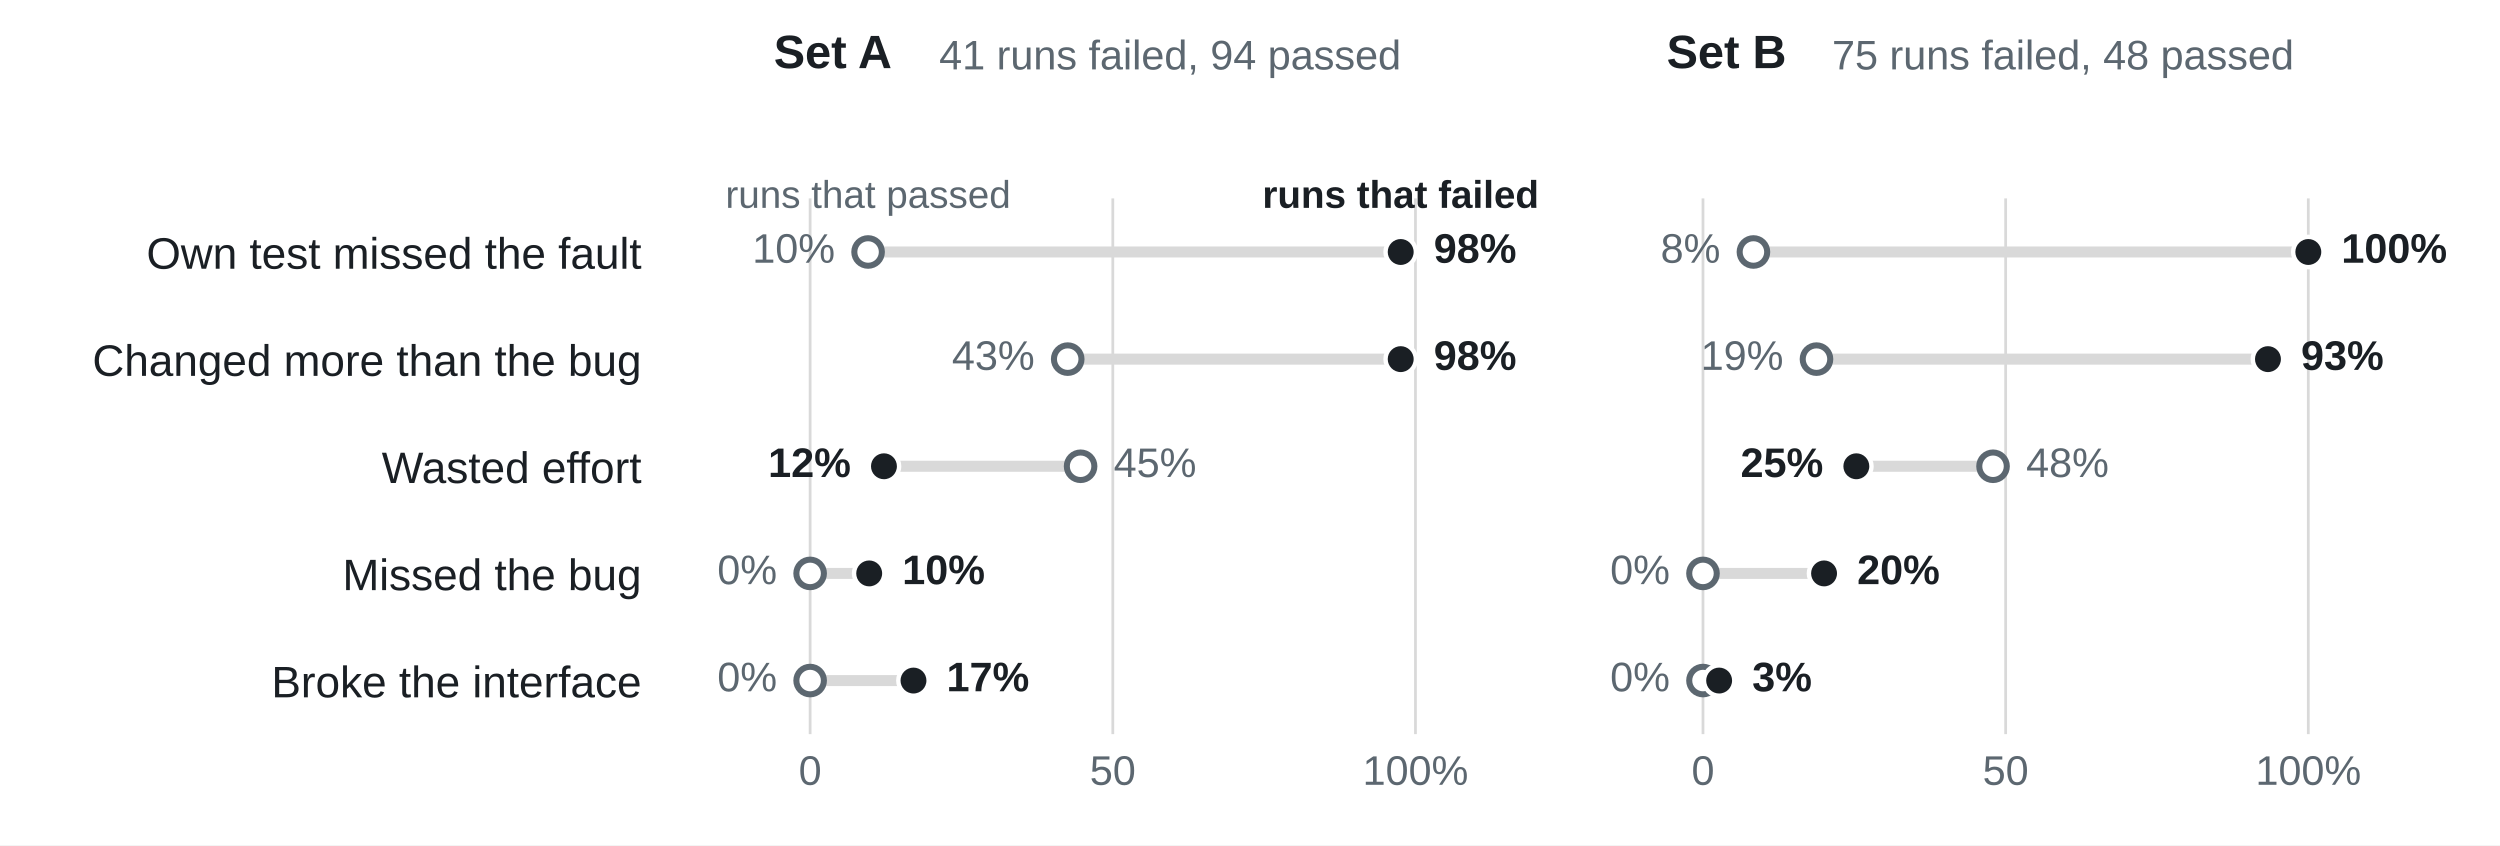
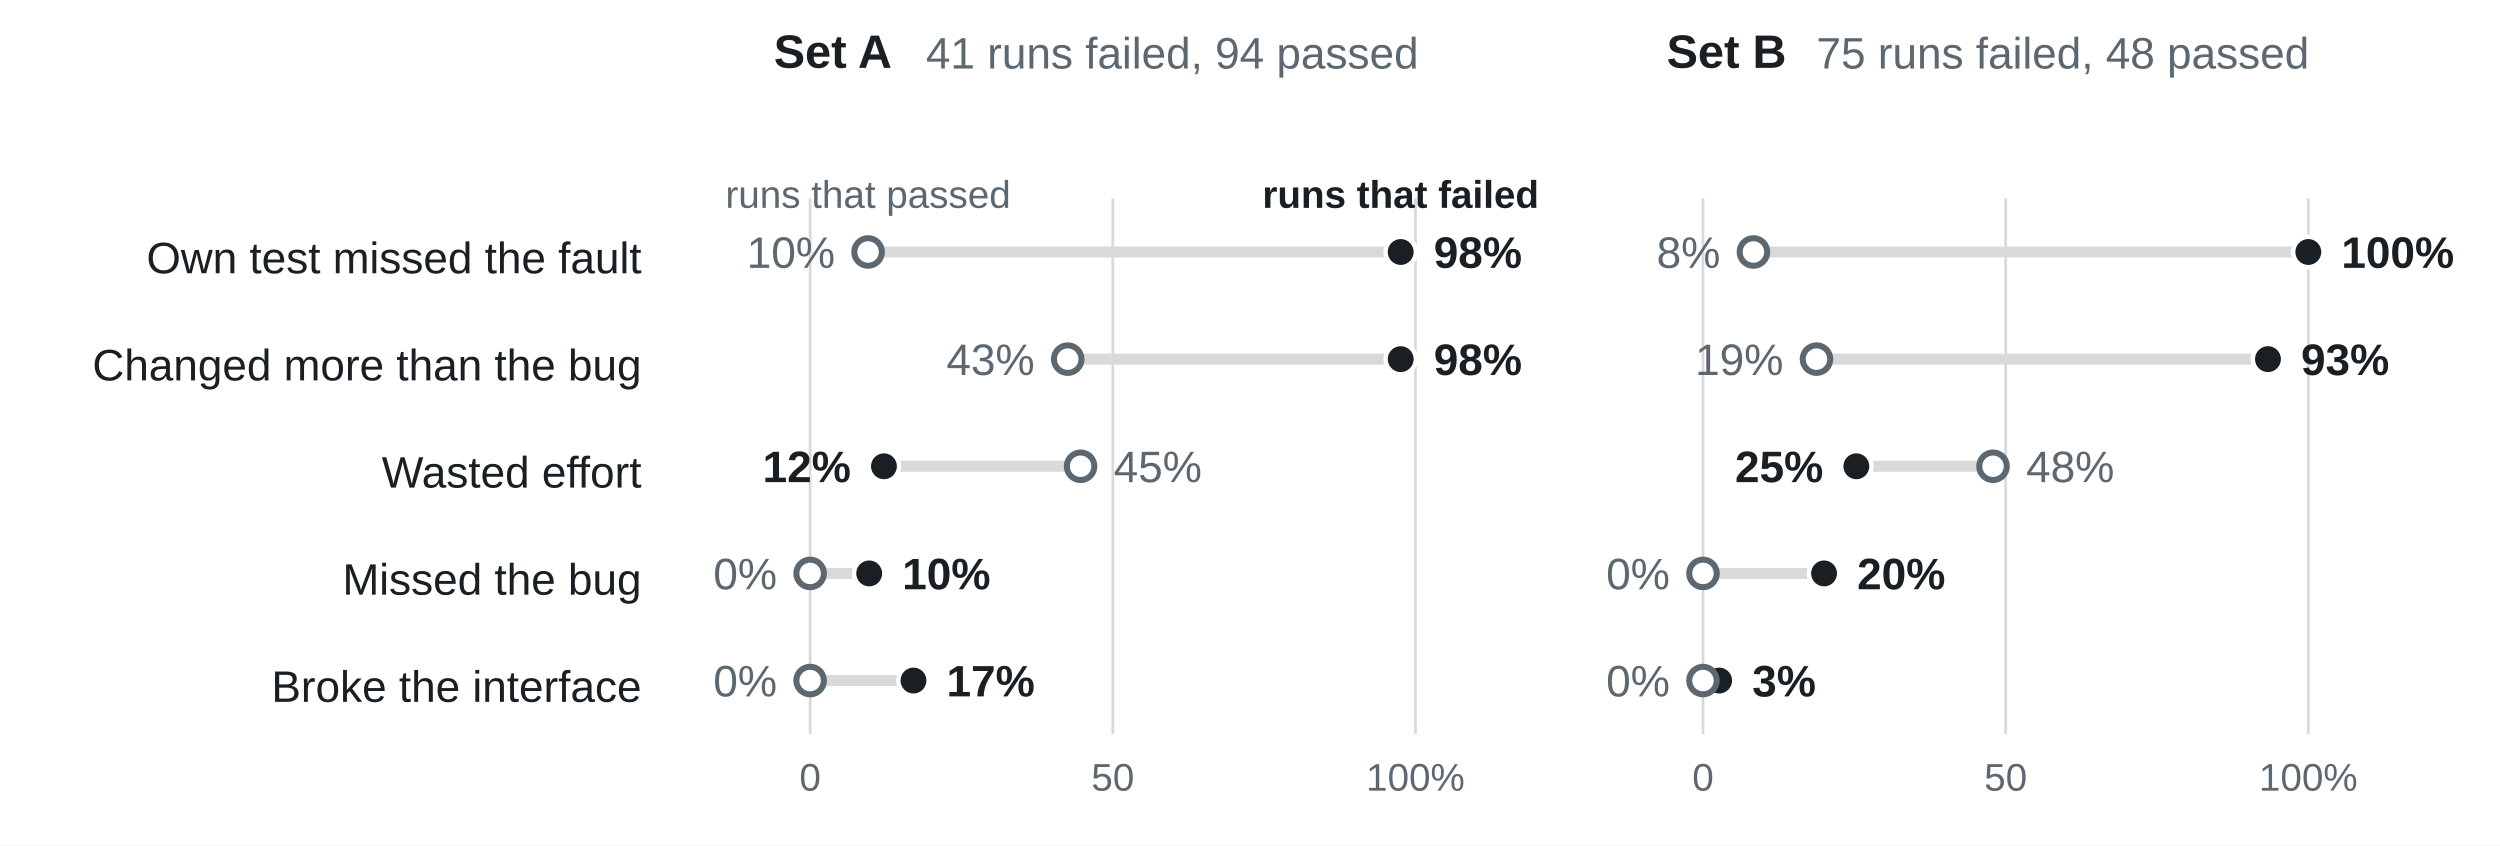
<svg xmlns="http://www.w3.org/2000/svg" xmlns:xlink="http://www.w3.org/1999/xlink" width="453.6pt" height="153.36pt" viewBox="0 0 453.6 153.36" version="1.1">
  <defs>
    <style type="text/css">*{stroke-linejoin: round; stroke-linecap: butt}</style>
  </defs>
  <g id="figure_1">
    <g id="patch_1">
      <path d="M 0 153.36  L 453.6 153.36  L 453.6 0  L 0 0  z " style="fill: #ffffff" />
    </g>
    <g id="axes_1">
      <g id="patch_2">
        <path d="M 140.4 133.2  L 270 133.2  L 270 36  L 140.4 36  z " style="fill: #ffffff" />
      </g>
      <g id="matplotlib.axis_1">
        <g id="xtick_1">
          <g id="line2d_1">
            <path d="M 146.99 133.2  L 146.99 36  " clip-path="url(#pc1bfa8a1af)" style="fill: none; stroke: #d9d9d9; stroke-width: 0.5; stroke-linecap: square" />
          </g>
          <g id="line2d_2" />
          <g id="text_1">
-             <text style="font-size: 7.5px; font-family: 'Libre Franklin', 'Franklin Gothic Medium', 'Segoe UI', 'Helvetica Neue', 'Arial', 'DejaVu Sans', sans-serif; text-anchor: middle; fill: #5c6770" x="146.99" y="142.398" transform="rotate(-0 146.9898 142.3982)">0</text>
+             <text style="font-size: 7px; font-family: 'Libre Franklin', 'Franklin Gothic Medium', 'Segoe UI', 'Helvetica Neue', 'Arial', 'DejaVu Sans', sans-serif; text-anchor: middle; fill: #5c6770" x="146.99" y="143.462" transform="rotate(-0 146.9898 143.462)">0</text>
          </g>
        </g>
        <g id="xtick_2">
          <g id="line2d_3">
            <path d="M 201.905 133.2  L 201.905 36  " clip-path="url(#pc1bfa8a1af)" style="fill: none; stroke: #d9d9d9; stroke-width: 0.5; stroke-linecap: square" />
          </g>
          <g id="line2d_4" />
          <g id="text_2">
-             <text style="font-size: 7.5px; font-family: 'Libre Franklin', 'Franklin Gothic Medium', 'Segoe UI', 'Helvetica Neue', 'Arial', 'DejaVu Sans', sans-serif; text-anchor: middle; fill: #5c6770" x="201.905" y="142.398" transform="rotate(-0 201.9051 142.3982)">50</text>
+             <text style="font-size: 7px; font-family: 'Libre Franklin', 'Franklin Gothic Medium', 'Segoe UI', 'Helvetica Neue', 'Arial', 'DejaVu Sans', sans-serif; text-anchor: middle; fill: #5c6770" x="201.905" y="143.462" transform="rotate(-0 201.9051 143.462)">50</text>
          </g>
        </g>
        <g id="xtick_3">
          <g id="line2d_5">
            <path d="M 256.82 133.2  L 256.82 36  " clip-path="url(#pc1bfa8a1af)" style="fill: none; stroke: #d9d9d9; stroke-width: 0.5; stroke-linecap: square" />
          </g>
          <g id="line2d_6" />
          <g id="text_3">
-             <text style="font-size: 7.5px; font-family: 'Libre Franklin', 'Franklin Gothic Medium', 'Segoe UI', 'Helvetica Neue', 'Arial', 'DejaVu Sans', sans-serif; text-anchor: middle; fill: #5c6770" x="256.82" y="142.398" transform="rotate(-0 256.8203 142.3982)">100%</text>
+             <text style="font-size: 7px; font-family: 'Libre Franklin', 'Franklin Gothic Medium', 'Segoe UI', 'Helvetica Neue', 'Arial', 'DejaVu Sans', sans-serif; text-anchor: middle; fill: #5c6770" x="256.82" y="143.462" transform="rotate(-0 256.8203 143.462)">100%</text>
          </g>
        </g>
      </g>
      <g id="matplotlib.axis_2">
        <g id="ytick_1">
          <g id="line2d_7" />
          <g id="text_4">
-             <text style="font-size: 8px; font-family: 'Libre Franklin', 'Franklin Gothic Medium', 'Segoe UI', 'Helvetica Neue', 'Arial', 'DejaVu Sans', sans-serif; text-anchor: end; fill: #1a1f24" x="116.4" y="48.759" transform="rotate(-0 116.4 48.75937)">Own test missed the fault</text>
+             <text style="font-size: 8px; font-family: 'Libre Franklin', 'Franklin Gothic Medium', 'Segoe UI', 'Helvetica Neue', 'Arial', 'DejaVu Sans', sans-serif; text-anchor: end; fill: #1a1f24" x="116.4" y="49.584" transform="rotate(-0 116.4 49.584)">Own test missed the fault</text>
          </g>
        </g>
        <g id="ytick_2">
          <g id="line2d_8" />
          <g id="text_5">
-             <text style="font-size: 8px; font-family: 'Libre Franklin', 'Franklin Gothic Medium', 'Segoe UI', 'Helvetica Neue', 'Arial', 'DejaVu Sans', sans-serif; text-anchor: end; fill: #1a1f24" x="116.4" y="68.199" transform="rotate(-0 116.4 68.19938)">Changed more than the bug</text>
+             <text style="font-size: 8px; font-family: 'Libre Franklin', 'Franklin Gothic Medium', 'Segoe UI', 'Helvetica Neue', 'Arial', 'DejaVu Sans', sans-serif; text-anchor: end; fill: #1a1f24" x="116.4" y="69.024" transform="rotate(-0 116.4 69.024)">Changed more than the bug</text>
          </g>
        </g>
        <g id="ytick_3">
          <g id="line2d_9" />
          <g id="text_6">
-             <text style="font-size: 8px; font-family: 'Libre Franklin', 'Franklin Gothic Medium', 'Segoe UI', 'Helvetica Neue', 'Arial', 'DejaVu Sans', sans-serif; text-anchor: end; fill: #1a1f24" x="116.4" y="87.639" transform="rotate(-0 116.4 87.63938)">Wasted effort</text>
+             <text style="font-size: 8px; font-family: 'Libre Franklin', 'Franklin Gothic Medium', 'Segoe UI', 'Helvetica Neue', 'Arial', 'DejaVu Sans', sans-serif; text-anchor: end; fill: #1a1f24" x="116.4" y="88.464" transform="rotate(-0 116.4 88.464)">Wasted effort</text>
          </g>
        </g>
        <g id="ytick_4">
          <g id="line2d_10" />
          <g id="text_7">
-             <text style="font-size: 8px; font-family: 'Libre Franklin', 'Franklin Gothic Medium', 'Segoe UI', 'Helvetica Neue', 'Arial', 'DejaVu Sans', sans-serif; text-anchor: end; fill: #1a1f24" x="116.4" y="107.079" transform="rotate(-0 116.4 107.0794)">Missed the bug</text>
+             <text style="font-size: 8px; font-family: 'Libre Franklin', 'Franklin Gothic Medium', 'Segoe UI', 'Helvetica Neue', 'Arial', 'DejaVu Sans', sans-serif; text-anchor: end; fill: #1a1f24" x="116.4" y="107.904" transform="rotate(-0 116.4 107.904)">Missed the bug</text>
          </g>
        </g>
        <g id="ytick_5">
          <g id="line2d_11" />
          <g id="text_8">
-             <text style="font-size: 8px; font-family: 'Libre Franklin', 'Franklin Gothic Medium', 'Segoe UI', 'Helvetica Neue', 'Arial', 'DejaVu Sans', sans-serif; text-anchor: end; fill: #1a1f24" x="116.4" y="126.519" transform="rotate(-0 116.4 126.5194)">Broke the interface</text>
+             <text style="font-size: 8px; font-family: 'Libre Franklin', 'Franklin Gothic Medium', 'Segoe UI', 'Helvetica Neue', 'Arial', 'DejaVu Sans', sans-serif; text-anchor: end; fill: #1a1f24" x="116.4" y="127.344" transform="rotate(-0 116.4 127.344)">Broke the interface</text>
          </g>
        </g>
      </g>
      <g id="line2d_12">
        <path d="M 157.506 45.72  L 254.142 45.72  " clip-path="url(#pc1bfa8a1af)" style="fill: none; stroke: #d9d9d9; stroke-width: 2; stroke-linecap: round" />
      </g>
      <g id="line2d_13">
        <path d="M 193.726 65.16  L 254.142 65.16  " clip-path="url(#pc1bfa8a1af)" style="fill: none; stroke: #d9d9d9; stroke-width: 2; stroke-linecap: round" />
      </g>
      <g id="line2d_14">
        <path d="M 196.063 84.6  L 160.384 84.6  " clip-path="url(#pc1bfa8a1af)" style="fill: none; stroke: #d9d9d9; stroke-width: 2; stroke-linecap: round" />
      </g>
      <g id="line2d_15">
        <path d="M 146.99 104.04  L 157.705 104.04  " clip-path="url(#pc1bfa8a1af)" style="fill: none; stroke: #d9d9d9; stroke-width: 2; stroke-linecap: round" />
      </g>
      <g id="line2d_16">
        <path d="M 146.99 123.48  L 165.741 123.48  " clip-path="url(#pc1bfa8a1af)" style="fill: none; stroke: #d9d9d9; stroke-width: 2; stroke-linecap: round" />
      </g>
      <g id="line2d_17">
        <defs>
          <path id="mf15284a9cc" d="M 0 2.5  C 0.663 2.5 1.299 2.237 1.768 1.768  C 2.237 1.299 2.5 0.663 2.5 0  C 2.5 -0.663 2.237 -1.299 1.768 -1.768  C 1.299 -2.237 0.663 -2.5 0 -2.5  C -0.663 -2.5 -1.299 -2.237 -1.768 -1.768  C -2.237 -1.299 -2.5 -0.663 -2.5 0  C -2.5 0.663 -2.237 1.299 -1.768 1.768  C -1.299 2.237 -0.663 2.5 0 2.5  z " style="stroke: #5c6770; stroke-width: 1.1" />
        </defs>
        <g clip-path="url(#pc1bfa8a1af)">
          <use xlink:href="#mf15284a9cc" x="157.506" y="45.72" style="fill: #ffffff; stroke: #5c6770; stroke-width: 1.1" />
        </g>
      </g>
-       <g id="text_9">
-         <text style="font-weight: 700; font-size: 7.5px; font-family: 'Libre Franklin', 'Franklin Gothic Medium', 'Segoe UI', 'Helvetica Neue', 'Arial', 'DejaVu Sans', sans-serif; text-anchor: start; fill: #1a1f24" x="260.142" y="47.668" transform="rotate(-0 260.1415 47.66824)">98%</text>
-       </g>
-       <g id="text_10">
-         <text style="font-size: 7.5px; font-family: 'Libre Franklin', 'Franklin Gothic Medium', 'Segoe UI', 'Helvetica Neue', 'Arial', 'DejaVu Sans', sans-serif; text-anchor: end; fill: #5c6770" x="151.506" y="47.668" transform="rotate(-0 151.5055 47.66824)">10%</text>
-       </g>
-       <g id="text_11">
-         <text style="font-weight: 700; font-size: 7px; font-family: 'Libre Franklin', 'Franklin Gothic Medium', 'Segoe UI', 'Helvetica Neue', 'Arial', 'DejaVu Sans', sans-serif; text-anchor: middle; fill: #1a1f24" x="254.142" y="37.72" transform="rotate(-0 254.1415 37.72)">runs that failed</text>
-       </g>
-       <g id="text_12">
-         <text style="font-size: 7px; font-family: 'Libre Franklin', 'Franklin Gothic Medium', 'Segoe UI', 'Helvetica Neue', 'Arial', 'DejaVu Sans', sans-serif; text-anchor: middle; fill: #5c6770" x="157.506" y="37.72" transform="rotate(-0 157.5055 37.72)">runs that passed</text>
-       </g>
      <g id="line2d_18">
        <g clip-path="url(#pc1bfa8a1af)">
          <use xlink:href="#mf15284a9cc" x="193.726" y="65.16" style="fill: #ffffff; stroke: #5c6770; stroke-width: 1.1" />
        </g>
      </g>
-       <g id="text_13">
-         <text style="font-weight: 700; font-size: 7.5px; font-family: 'Libre Franklin', 'Franklin Gothic Medium', 'Segoe UI', 'Helvetica Neue', 'Arial', 'DejaVu Sans', sans-serif; text-anchor: start; fill: #1a1f24" x="260.142" y="67.108" transform="rotate(-0 260.1415 67.10824)">98%</text>
-       </g>
-       <g id="text_14">
-         <text style="font-size: 7.5px; font-family: 'Libre Franklin', 'Franklin Gothic Medium', 'Segoe UI', 'Helvetica Neue', 'Arial', 'DejaVu Sans', sans-serif; text-anchor: end; fill: #5c6770" x="187.726" y="67.108" transform="rotate(-0 187.7262 67.10824)">43%</text>
-       </g>
      <g id="line2d_19">
        <g clip-path="url(#pc1bfa8a1af)">
          <use xlink:href="#mf15284a9cc" x="196.063" y="84.6" style="fill: #ffffff; stroke: #5c6770; stroke-width: 1.1" />
        </g>
      </g>
-       <g id="text_15">
-         <text style="font-weight: 700; font-size: 7.5px; font-family: 'Libre Franklin', 'Franklin Gothic Medium', 'Segoe UI', 'Helvetica Neue', 'Arial', 'DejaVu Sans', sans-serif; text-anchor: end; fill: #1a1f24" x="154.384" y="86.548" transform="rotate(-0 154.3838 86.54824)">12%</text>
-       </g>
-       <g id="text_16">
-         <text style="font-size: 7.5px; font-family: 'Libre Franklin', 'Franklin Gothic Medium', 'Segoe UI', 'Helvetica Neue', 'Arial', 'DejaVu Sans', sans-serif; text-anchor: start; fill: #5c6770" x="202.063" y="86.548" transform="rotate(-0 202.063 86.54824)">45%</text>
-       </g>
      <g id="line2d_20">
        <g clip-path="url(#pc1bfa8a1af)">
          <use xlink:href="#mf15284a9cc" x="146.99" y="104.04" style="fill: #ffffff; stroke: #5c6770; stroke-width: 1.1" />
        </g>
      </g>
-       <g id="text_17">
-         <text style="font-weight: 700; font-size: 7.5px; font-family: 'Libre Franklin', 'Franklin Gothic Medium', 'Segoe UI', 'Helvetica Neue', 'Arial', 'DejaVu Sans', sans-serif; text-anchor: start; fill: #1a1f24" x="163.705" y="105.988" transform="rotate(-0 163.705 105.9882)">10%</text>
-       </g>
-       <g id="text_18">
-         <text style="font-size: 7.5px; font-family: 'Libre Franklin', 'Franklin Gothic Medium', 'Segoe UI', 'Helvetica Neue', 'Arial', 'DejaVu Sans', sans-serif; text-anchor: end; fill: #5c6770" x="140.99" y="105.988" transform="rotate(-0 140.9898 105.9882)">0%</text>
-       </g>
      <g id="line2d_21">
        <g clip-path="url(#pc1bfa8a1af)">
          <use xlink:href="#mf15284a9cc" x="146.99" y="123.48" style="fill: #ffffff; stroke: #5c6770; stroke-width: 1.1" />
        </g>
-       </g>
-       <g id="text_19">
-         <text style="font-weight: 700; font-size: 7.5px; font-family: 'Libre Franklin', 'Franklin Gothic Medium', 'Segoe UI', 'Helvetica Neue', 'Arial', 'DejaVu Sans', sans-serif; text-anchor: start; fill: #1a1f24" x="171.741" y="125.428" transform="rotate(-0 171.7414 125.4282)">17%</text>
-       </g>
-       <g id="text_20">
-         <text style="font-size: 7.5px; font-family: 'Libre Franklin', 'Franklin Gothic Medium', 'Segoe UI', 'Helvetica Neue', 'Arial', 'DejaVu Sans', sans-serif; text-anchor: end; fill: #5c6770" x="140.99" y="125.428" transform="rotate(-0 140.9898 125.4282)">0%</text>
-       </g>
-       <g id="text_21">
-         <text style="font-weight: 700; font-size: 8.5px; font-family: 'Libre Franklin', 'Franklin Gothic Medium', 'Segoe UI', 'Helvetica Neue', 'Arial', 'DejaVu Sans', sans-serif; text-anchor: start; fill: #1a1f24" x="140.4" y="12.358" transform="rotate(-0 140.4 12.35801)">Set A</text>
-       </g>
-       <g id="text_22">
-         <text style="font-size: 7.5px; font-family: 'Libre Franklin', 'Franklin Gothic Medium', 'Segoe UI', 'Helvetica Neue', 'Arial', 'DejaVu Sans', sans-serif; text-anchor: start; fill: #5c6770" x="170.4" y="12.598" transform="rotate(-0 170.4 12.59824)">41 runs failed, 94 passed</text>
      </g>
      <g id="line2d_22">
        <defs>
          <path id="med57297b01" d="M 0 2.75  C 0.729 2.75 1.429 2.46 1.945 1.945  C 2.46 1.429 2.75 0.729 2.75 0  C 2.75 -0.729 2.46 -1.429 1.945 -1.945  C 1.429 -2.46 0.729 -2.75 0 -2.75  C -0.729 -2.75 -1.429 -2.46 -1.945 -1.945  C -2.46 -1.429 -2.75 -0.729 -2.75 0  C -2.75 0.729 -2.46 1.429 -1.945 1.945  C -1.429 2.46 -0.729 2.75 0 2.75  z " style="stroke: #ffffff; stroke-width: 0.8" />
        </defs>
        <g clip-path="url(#pc1bfa8a1af)">
          <use xlink:href="#med57297b01" x="254.142" y="45.72" style="fill: #1a1f24; stroke: #ffffff; stroke-width: 0.8" />
        </g>
      </g>
+       <g id="text_9">
+         <text style="font-weight: 700; font-size: 8px; font-family: 'Libre Franklin', 'Franklin Gothic Medium', 'Segoe UI', 'Helvetica Neue', 'Arial', 'DejaVu Sans', sans-serif; text-anchor: start; fill: #1a1f24" x="260.142" y="48.6" transform="rotate(-0 260.1415 48.6)">98%</text>
+       </g>
+       <g id="text_10">
+         <text style="font-size: 8px; font-family: 'Libre Franklin', 'Franklin Gothic Medium', 'Segoe UI', 'Helvetica Neue', 'Arial', 'DejaVu Sans', sans-serif; text-anchor: end; fill: #5c6770" x="151.506" y="48.6" transform="rotate(-0 151.5055 48.6)">10%</text>
+       </g>
+       <g id="text_11">
+         <text style="font-weight: 700; font-size: 7px; font-family: 'Libre Franklin', 'Franklin Gothic Medium', 'Segoe UI', 'Helvetica Neue', 'Arial', 'DejaVu Sans', sans-serif; text-anchor: middle; fill: #1a1f24" x="254.142" y="37.72" transform="rotate(-0 254.1415 37.72)">runs that failed</text>
+       </g>
+       <g id="text_12">
+         <text style="font-size: 7px; font-family: 'Libre Franklin', 'Franklin Gothic Medium', 'Segoe UI', 'Helvetica Neue', 'Arial', 'DejaVu Sans', sans-serif; text-anchor: middle; fill: #5c6770" x="157.506" y="37.72" transform="rotate(-0 157.5055 37.72)">runs that passed</text>
+       </g>
      <g id="line2d_23">
        <g clip-path="url(#pc1bfa8a1af)">
          <use xlink:href="#med57297b01" x="254.142" y="65.16" style="fill: #1a1f24; stroke: #ffffff; stroke-width: 0.8" />
        </g>
      </g>
+       <g id="text_13">
+         <text style="font-weight: 700; font-size: 8px; font-family: 'Libre Franklin', 'Franklin Gothic Medium', 'Segoe UI', 'Helvetica Neue', 'Arial', 'DejaVu Sans', sans-serif; text-anchor: start; fill: #1a1f24" x="260.142" y="68.04" transform="rotate(-0 260.1415 68.04)">98%</text>
+       </g>
+       <g id="text_14">
+         <text style="font-size: 8px; font-family: 'Libre Franklin', 'Franklin Gothic Medium', 'Segoe UI', 'Helvetica Neue', 'Arial', 'DejaVu Sans', sans-serif; text-anchor: end; fill: #5c6770" x="187.726" y="68.04" transform="rotate(-0 187.7262 68.04)">43%</text>
+       </g>
      <g id="line2d_24">
        <g clip-path="url(#pc1bfa8a1af)">
          <use xlink:href="#med57297b01" x="160.384" y="84.6" style="fill: #1a1f24; stroke: #ffffff; stroke-width: 0.8" />
        </g>
      </g>
+       <g id="text_15">
+         <text style="font-weight: 700; font-size: 8px; font-family: 'Libre Franklin', 'Franklin Gothic Medium', 'Segoe UI', 'Helvetica Neue', 'Arial', 'DejaVu Sans', sans-serif; text-anchor: end; fill: #1a1f24" x="154.384" y="87.48" transform="rotate(-0 154.3838 87.48)">12%</text>
+       </g>
+       <g id="text_16">
+         <text style="font-size: 8px; font-family: 'Libre Franklin', 'Franklin Gothic Medium', 'Segoe UI', 'Helvetica Neue', 'Arial', 'DejaVu Sans', sans-serif; text-anchor: start; fill: #5c6770" x="202.063" y="87.48" transform="rotate(-0 202.063 87.48)">45%</text>
+       </g>
      <g id="line2d_25">
        <g clip-path="url(#pc1bfa8a1af)">
          <use xlink:href="#med57297b01" x="157.705" y="104.04" style="fill: #1a1f24; stroke: #ffffff; stroke-width: 0.8" />
        </g>
      </g>
+       <g id="text_17">
+         <text style="font-weight: 700; font-size: 8px; font-family: 'Libre Franklin', 'Franklin Gothic Medium', 'Segoe UI', 'Helvetica Neue', 'Arial', 'DejaVu Sans', sans-serif; text-anchor: start; fill: #1a1f24" x="163.705" y="106.92" transform="rotate(-0 163.705 106.92)">10%</text>
+       </g>
+       <g id="text_18">
+         <text style="font-size: 8px; font-family: 'Libre Franklin', 'Franklin Gothic Medium', 'Segoe UI', 'Helvetica Neue', 'Arial', 'DejaVu Sans', sans-serif; text-anchor: end; fill: #5c6770" x="140.99" y="106.92" transform="rotate(-0 140.9898 106.92)">0%</text>
+       </g>
      <g id="line2d_26">
        <g clip-path="url(#pc1bfa8a1af)">
          <use xlink:href="#med57297b01" x="165.741" y="123.48" style="fill: #1a1f24; stroke: #ffffff; stroke-width: 0.8" />
        </g>
+       </g>
+       <g id="text_19">
+         <text style="font-weight: 700; font-size: 8px; font-family: 'Libre Franklin', 'Franklin Gothic Medium', 'Segoe UI', 'Helvetica Neue', 'Arial', 'DejaVu Sans', sans-serif; text-anchor: start; fill: #1a1f24" x="171.741" y="126.36" transform="rotate(-0 171.7414 126.36)">17%</text>
+       </g>
+       <g id="text_20">
+         <text style="font-size: 8px; font-family: 'Libre Franklin', 'Franklin Gothic Medium', 'Segoe UI', 'Helvetica Neue', 'Arial', 'DejaVu Sans', sans-serif; text-anchor: end; fill: #5c6770" x="140.99" y="126.36" transform="rotate(-0 140.9898 126.36)">0%</text>
+       </g>
+       <g id="text_21">
+         <text style="font-weight: 700; font-size: 8.5px; font-family: 'Libre Franklin', 'Franklin Gothic Medium', 'Segoe UI', 'Helvetica Neue', 'Arial', 'DejaVu Sans', sans-serif; text-anchor: start; fill: #1a1f24" x="140.4" y="12.309" transform="rotate(-0 140.4 12.309)">Set A</text>
+       </g>
+       <g id="text_22">
+         <text style="font-size: 8px; font-family: 'Libre Franklin', 'Franklin Gothic Medium', 'Segoe UI', 'Helvetica Neue', 'Arial', 'DejaVu Sans', sans-serif; text-anchor: start; fill: #5c6770" x="167.991" y="12.432" transform="rotate(-0 167.9914 12.432)">41 runs failed, 94 passed</text>
      </g>
    </g>
    <g id="axes_2">
      <g id="patch_3">
        <path d="M 302.4 133.2  L 432 133.2  L 432 36  L 302.4 36  z " style="fill: #ffffff" />
      </g>
      <g id="matplotlib.axis_3">
        <g id="xtick_4">
          <g id="line2d_27">
            <path d="M 308.99 133.2  L 308.99 36  " clip-path="url(#p46aad08931)" style="fill: none; stroke: #d9d9d9; stroke-width: 0.5; stroke-linecap: square" />
          </g>
          <g id="line2d_28" />
          <g id="text_23">
-             <text style="font-size: 7.5px; font-family: 'Libre Franklin', 'Franklin Gothic Medium', 'Segoe UI', 'Helvetica Neue', 'Arial', 'DejaVu Sans', sans-serif; text-anchor: middle; fill: #5c6770" x="308.99" y="142.398" transform="rotate(-0 308.9898 142.3982)">0</text>
+             <text style="font-size: 7px; font-family: 'Libre Franklin', 'Franklin Gothic Medium', 'Segoe UI', 'Helvetica Neue', 'Arial', 'DejaVu Sans', sans-serif; text-anchor: middle; fill: #5c6770" x="308.99" y="143.462" transform="rotate(-0 308.9898 143.462)">0</text>
          </g>
        </g>
        <g id="xtick_5">
          <g id="line2d_29">
            <path d="M 363.905 133.2  L 363.905 36  " clip-path="url(#p46aad08931)" style="fill: none; stroke: #d9d9d9; stroke-width: 0.5; stroke-linecap: square" />
          </g>
          <g id="line2d_30" />
          <g id="text_24">
-             <text style="font-size: 7.5px; font-family: 'Libre Franklin', 'Franklin Gothic Medium', 'Segoe UI', 'Helvetica Neue', 'Arial', 'DejaVu Sans', sans-serif; text-anchor: middle; fill: #5c6770" x="363.905" y="142.398" transform="rotate(-0 363.9051 142.3982)">50</text>
+             <text style="font-size: 7px; font-family: 'Libre Franklin', 'Franklin Gothic Medium', 'Segoe UI', 'Helvetica Neue', 'Arial', 'DejaVu Sans', sans-serif; text-anchor: middle; fill: #5c6770" x="363.905" y="143.462" transform="rotate(-0 363.9051 143.462)">50</text>
          </g>
        </g>
        <g id="xtick_6">
          <g id="line2d_31">
            <path d="M 418.82 133.2  L 418.82 36  " clip-path="url(#p46aad08931)" style="fill: none; stroke: #d9d9d9; stroke-width: 0.5; stroke-linecap: square" />
          </g>
          <g id="line2d_32" />
          <g id="text_25">
-             <text style="font-size: 7.5px; font-family: 'Libre Franklin', 'Franklin Gothic Medium', 'Segoe UI', 'Helvetica Neue', 'Arial', 'DejaVu Sans', sans-serif; text-anchor: middle; fill: #5c6770" x="418.82" y="142.398" transform="rotate(-0 418.8203 142.3982)">100%</text>
+             <text style="font-size: 7px; font-family: 'Libre Franklin', 'Franklin Gothic Medium', 'Segoe UI', 'Helvetica Neue', 'Arial', 'DejaVu Sans', sans-serif; text-anchor: middle; fill: #5c6770" x="418.82" y="143.462" transform="rotate(-0 418.8203 143.462)">100%</text>
          </g>
        </g>
      </g>
      <g id="matplotlib.axis_4">
        <g id="ytick_6">
          <g id="line2d_33" />
        </g>
        <g id="ytick_7">
          <g id="line2d_34" />
        </g>
        <g id="ytick_8">
          <g id="line2d_35" />
        </g>
        <g id="ytick_9">
          <g id="line2d_36" />
        </g>
        <g id="ytick_10">
          <g id="line2d_37" />
        </g>
      </g>
      <g id="line2d_38">
        <path d="M 318.142 45.72  L 418.82 45.72  " clip-path="url(#p46aad08931)" style="fill: none; stroke: #d9d9d9; stroke-width: 2; stroke-linecap: round" />
      </g>
      <g id="line2d_39">
        <path d="M 329.583 65.16  L 411.498 65.16  " clip-path="url(#p46aad08931)" style="fill: none; stroke: #d9d9d9; stroke-width: 2; stroke-linecap: round" />
      </g>
      <g id="line2d_40">
        <path d="M 361.617 84.6  L 336.814 84.6  " clip-path="url(#p46aad08931)" style="fill: none; stroke: #d9d9d9; stroke-width: 2; stroke-linecap: round" />
      </g>
      <g id="line2d_41">
        <path d="M 308.99 104.04  L 330.956 104.04  " clip-path="url(#p46aad08931)" style="fill: none; stroke: #d9d9d9; stroke-width: 2; stroke-linecap: round" />
      </g>
      <g id="line2d_42">
        <path d="M 308.99 123.48  L 311.919 123.48  " clip-path="url(#p46aad08931)" style="fill: none; stroke: #d9d9d9; stroke-width: 2; stroke-linecap: round" />
      </g>
      <g id="line2d_43">
        <g clip-path="url(#p46aad08931)">
          <use xlink:href="#mf15284a9cc" x="318.142" y="45.72" style="fill: #ffffff; stroke: #5c6770; stroke-width: 1.1" />
        </g>
      </g>
+       <g id="line2d_44">
+         <g clip-path="url(#p46aad08931)">
+           <use xlink:href="#mf15284a9cc" x="329.583" y="65.16" style="fill: #ffffff; stroke: #5c6770; stroke-width: 1.1" />
+         </g>
+       </g>
+       <g id="line2d_45">
+         <g clip-path="url(#p46aad08931)">
+           <use xlink:href="#mf15284a9cc" x="361.617" y="84.6" style="fill: #ffffff; stroke: #5c6770; stroke-width: 1.1" />
+         </g>
+       </g>
+       <g id="line2d_46">
+         <g clip-path="url(#p46aad08931)">
+           <use xlink:href="#mf15284a9cc" x="308.99" y="104.04" style="fill: #ffffff; stroke: #5c6770; stroke-width: 1.1" />
+         </g>
+       </g>
+       <g id="line2d_47">
+         <g clip-path="url(#p46aad08931)">
+           <use xlink:href="#med57297b01" x="418.82" y="45.72" style="fill: #1a1f24; stroke: #ffffff; stroke-width: 0.8" />
+         </g>
+       </g>
      <g id="text_26">
-         <text style="font-weight: 700; font-size: 7.5px; font-family: 'Libre Franklin', 'Franklin Gothic Medium', 'Segoe UI', 'Helvetica Neue', 'Arial', 'DejaVu Sans', sans-serif; text-anchor: start; fill: #1a1f24" x="424.82" y="47.668" transform="rotate(-0 424.8203 47.66824)">100%</text>
+         <text style="font-weight: 700; font-size: 8px; font-family: 'Libre Franklin', 'Franklin Gothic Medium', 'Segoe UI', 'Helvetica Neue', 'Arial', 'DejaVu Sans', sans-serif; text-anchor: start; fill: #1a1f24" x="424.82" y="48.6" transform="rotate(-0 424.8203 48.6)">100%</text>
      </g>
      <g id="text_27">
-         <text style="font-size: 7.5px; font-family: 'Libre Franklin', 'Franklin Gothic Medium', 'Segoe UI', 'Helvetica Neue', 'Arial', 'DejaVu Sans', sans-serif; text-anchor: end; fill: #5c6770" x="312.142" y="47.668" transform="rotate(-0 312.1424 47.66824)">8%</text>
-       </g>
-       <g id="line2d_44">
-         <g clip-path="url(#p46aad08931)">
-           <use xlink:href="#mf15284a9cc" x="329.583" y="65.16" style="fill: #ffffff; stroke: #5c6770; stroke-width: 1.1" />
+         <text style="font-size: 8px; font-family: 'Libre Franklin', 'Franklin Gothic Medium', 'Segoe UI', 'Helvetica Neue', 'Arial', 'DejaVu Sans', sans-serif; text-anchor: end; fill: #5c6770" x="312.142" y="48.6" transform="rotate(-0 312.1424 48.6)">8%</text>
+       </g>
+       <g id="line2d_48">
+         <g clip-path="url(#p46aad08931)">
+           <use xlink:href="#med57297b01" x="411.498" y="65.16" style="fill: #1a1f24; stroke: #ffffff; stroke-width: 0.8" />
        </g>
      </g>
      <g id="text_28">
-         <text style="font-weight: 700; font-size: 7.5px; font-family: 'Libre Franklin', 'Franklin Gothic Medium', 'Segoe UI', 'Helvetica Neue', 'Arial', 'DejaVu Sans', sans-serif; text-anchor: start; fill: #1a1f24" x="417.498" y="67.108" transform="rotate(-0 417.4983 67.10824)">93%</text>
+         <text style="font-weight: 700; font-size: 8px; font-family: 'Libre Franklin', 'Franklin Gothic Medium', 'Segoe UI', 'Helvetica Neue', 'Arial', 'DejaVu Sans', sans-serif; text-anchor: start; fill: #1a1f24" x="417.498" y="68.04" transform="rotate(-0 417.4983 68.04)">93%</text>
      </g>
      <g id="text_29">
-         <text style="font-size: 7.5px; font-family: 'Libre Franklin', 'Franklin Gothic Medium', 'Segoe UI', 'Helvetica Neue', 'Arial', 'DejaVu Sans', sans-serif; text-anchor: end; fill: #5c6770" x="323.583" y="67.108" transform="rotate(-0 323.5831 67.10824)">19%</text>
-       </g>
-       <g id="line2d_45">
-         <g clip-path="url(#p46aad08931)">
-           <use xlink:href="#mf15284a9cc" x="361.617" y="84.6" style="fill: #ffffff; stroke: #5c6770; stroke-width: 1.1" />
+         <text style="font-size: 8px; font-family: 'Libre Franklin', 'Franklin Gothic Medium', 'Segoe UI', 'Helvetica Neue', 'Arial', 'DejaVu Sans', sans-serif; text-anchor: end; fill: #5c6770" x="323.583" y="68.04" transform="rotate(-0 323.5831 68.04)">19%</text>
+       </g>
+       <g id="line2d_49">
+         <g clip-path="url(#p46aad08931)">
+           <use xlink:href="#med57297b01" x="336.814" y="84.6" style="fill: #1a1f24; stroke: #ffffff; stroke-width: 0.8" />
        </g>
      </g>
      <g id="text_30">
-         <text style="font-weight: 700; font-size: 7.5px; font-family: 'Libre Franklin', 'Franklin Gothic Medium', 'Segoe UI', 'Helvetica Neue', 'Arial', 'DejaVu Sans', sans-serif; text-anchor: end; fill: #1a1f24" x="330.814" y="86.548" transform="rotate(-0 330.8136 86.54824)">25%</text>
+         <text style="font-weight: 700; font-size: 8px; font-family: 'Libre Franklin', 'Franklin Gothic Medium', 'Segoe UI', 'Helvetica Neue', 'Arial', 'DejaVu Sans', sans-serif; text-anchor: end; fill: #1a1f24" x="330.814" y="87.48" transform="rotate(-0 330.8136 87.48)">25%</text>
      </g>
      <g id="text_31">
-         <text style="font-size: 7.5px; font-family: 'Libre Franklin', 'Franklin Gothic Medium', 'Segoe UI', 'Helvetica Neue', 'Arial', 'DejaVu Sans', sans-serif; text-anchor: start; fill: #5c6770" x="367.617" y="86.548" transform="rotate(-0 367.6169 86.54824)">48%</text>
-       </g>
-       <g id="line2d_46">
-         <g clip-path="url(#p46aad08931)">
-           <use xlink:href="#mf15284a9cc" x="308.99" y="104.04" style="fill: #ffffff; stroke: #5c6770; stroke-width: 1.1" />
+         <text style="font-size: 8px; font-family: 'Libre Franklin', 'Franklin Gothic Medium', 'Segoe UI', 'Helvetica Neue', 'Arial', 'DejaVu Sans', sans-serif; text-anchor: start; fill: #5c6770" x="367.617" y="87.48" transform="rotate(-0 367.6169 87.48)">48%</text>
+       </g>
+       <g id="line2d_50">
+         <g clip-path="url(#p46aad08931)">
+           <use xlink:href="#med57297b01" x="330.956" y="104.04" style="fill: #1a1f24; stroke: #ffffff; stroke-width: 0.8" />
        </g>
      </g>
      <g id="text_32">
-         <text style="font-weight: 700; font-size: 7.5px; font-family: 'Libre Franklin', 'Franklin Gothic Medium', 'Segoe UI', 'Helvetica Neue', 'Arial', 'DejaVu Sans', sans-serif; text-anchor: start; fill: #1a1f24" x="336.956" y="105.988" transform="rotate(-0 336.9559 105.9882)">20%</text>
+         <text style="font-weight: 700; font-size: 8px; font-family: 'Libre Franklin', 'Franklin Gothic Medium', 'Segoe UI', 'Helvetica Neue', 'Arial', 'DejaVu Sans', sans-serif; text-anchor: start; fill: #1a1f24" x="336.956" y="106.92" transform="rotate(-0 336.9559 106.92)">20%</text>
      </g>
      <g id="text_33">
-         <text style="font-size: 7.5px; font-family: 'Libre Franklin', 'Franklin Gothic Medium', 'Segoe UI', 'Helvetica Neue', 'Arial', 'DejaVu Sans', sans-serif; text-anchor: end; fill: #5c6770" x="302.99" y="105.988" transform="rotate(-0 302.9898 105.9882)">0%</text>
-       </g>
-       <g id="line2d_47">
+         <text style="font-size: 8px; font-family: 'Libre Franklin', 'Franklin Gothic Medium', 'Segoe UI', 'Helvetica Neue', 'Arial', 'DejaVu Sans', sans-serif; text-anchor: end; fill: #5c6770" x="302.99" y="106.92" transform="rotate(-0 302.9898 106.92)">0%</text>
+       </g>
+       <g id="line2d_51">
+         <g clip-path="url(#p46aad08931)">
+           <use xlink:href="#med57297b01" x="311.919" y="123.48" style="fill: #1a1f24; stroke: #ffffff; stroke-width: 0.8" />
+         </g>
+       </g>
+       <g id="text_34">
+         <text style="font-weight: 700; font-size: 8px; font-family: 'Libre Franklin', 'Franklin Gothic Medium', 'Segoe UI', 'Helvetica Neue', 'Arial', 'DejaVu Sans', sans-serif; text-anchor: start; fill: #1a1f24" x="317.919" y="126.36" transform="rotate(-0 317.9186 126.36)">3%</text>
+       </g>
+       <g id="text_35">
+         <text style="font-size: 8px; font-family: 'Libre Franklin', 'Franklin Gothic Medium', 'Segoe UI', 'Helvetica Neue', 'Arial', 'DejaVu Sans', sans-serif; text-anchor: end; fill: #5c6770" x="302.99" y="126.36" transform="rotate(-0 302.9898 126.36)">0%</text>
+       </g>
+       <g id="text_36">
+         <text style="font-weight: 700; font-size: 8.5px; font-family: 'Libre Franklin', 'Franklin Gothic Medium', 'Segoe UI', 'Helvetica Neue', 'Arial', 'DejaVu Sans', sans-serif; text-anchor: start; fill: #1a1f24" x="302.4" y="12.309" transform="rotate(-0 302.4 12.309)">Set B</text>
+       </g>
+       <g id="text_37">
+         <text style="font-size: 8px; font-family: 'Libre Franklin', 'Franklin Gothic Medium', 'Segoe UI', 'Helvetica Neue', 'Arial', 'DejaVu Sans', sans-serif; text-anchor: start; fill: #5c6770" x="329.584" y="12.432" transform="rotate(-0 329.5837 12.432)">75 runs failed, 48 passed</text>
+       </g>
+       <g id="line2d_52">
        <g clip-path="url(#p46aad08931)">
          <use xlink:href="#mf15284a9cc" x="308.99" y="123.48" style="fill: #ffffff; stroke: #5c6770; stroke-width: 1.1" />
-         </g>
-       </g>
-       <g id="text_34">
-         <text style="font-weight: 700; font-size: 7.5px; font-family: 'Libre Franklin', 'Franklin Gothic Medium', 'Segoe UI', 'Helvetica Neue', 'Arial', 'DejaVu Sans', sans-serif; text-anchor: start; fill: #1a1f24" x="317.919" y="125.428" transform="rotate(-0 317.9186 125.4282)">3%</text>
-       </g>
-       <g id="text_35">
-         <text style="font-size: 7.5px; font-family: 'Libre Franklin', 'Franklin Gothic Medium', 'Segoe UI', 'Helvetica Neue', 'Arial', 'DejaVu Sans', sans-serif; text-anchor: end; fill: #5c6770" x="302.99" y="125.428" transform="rotate(-0 302.9898 125.4282)">0%</text>
-       </g>
-       <g id="text_36">
-         <text style="font-weight: 700; font-size: 8.5px; font-family: 'Libre Franklin', 'Franklin Gothic Medium', 'Segoe UI', 'Helvetica Neue', 'Arial', 'DejaVu Sans', sans-serif; text-anchor: start; fill: #1a1f24" x="302.4" y="12.358" transform="rotate(-0 302.4 12.35801)">Set B</text>
-       </g>
-       <g id="text_37">
-         <text style="font-size: 7.5px; font-family: 'Libre Franklin', 'Franklin Gothic Medium', 'Segoe UI', 'Helvetica Neue', 'Arial', 'DejaVu Sans', sans-serif; text-anchor: start; fill: #5c6770" x="332.4" y="12.598" transform="rotate(-0 332.4 12.59824)">75 runs failed, 48 passed</text>
-       </g>
-       <g id="line2d_48">
-         <g clip-path="url(#p46aad08931)">
-           <use xlink:href="#med57297b01" x="418.82" y="45.72" style="fill: #1a1f24; stroke: #ffffff; stroke-width: 0.8" />
-         </g>
-       </g>
-       <g id="line2d_49">
-         <g clip-path="url(#p46aad08931)">
-           <use xlink:href="#med57297b01" x="411.498" y="65.16" style="fill: #1a1f24; stroke: #ffffff; stroke-width: 0.8" />
-         </g>
-       </g>
-       <g id="line2d_50">
-         <g clip-path="url(#p46aad08931)">
-           <use xlink:href="#med57297b01" x="336.814" y="84.6" style="fill: #1a1f24; stroke: #ffffff; stroke-width: 0.8" />
-         </g>
-       </g>
-       <g id="line2d_51">
-         <g clip-path="url(#p46aad08931)">
-           <use xlink:href="#med57297b01" x="330.956" y="104.04" style="fill: #1a1f24; stroke: #ffffff; stroke-width: 0.8" />
-         </g>
-       </g>
-       <g id="line2d_52">
-         <g clip-path="url(#p46aad08931)">
-           <use xlink:href="#med57297b01" x="311.919" y="123.48" style="fill: #1a1f24; stroke: #ffffff; stroke-width: 0.8" />
        </g>
      </g>
    </g>
  </g>
  <defs>
    <clipPath id="pc1bfa8a1af">
      <rect x="140.4" y="36" width="129.6" height="97.2" />
    </clipPath>
    <clipPath id="p46aad08931">
      <rect x="302.4" y="36" width="129.6" height="97.2" />
    </clipPath>
  </defs>
</svg>
